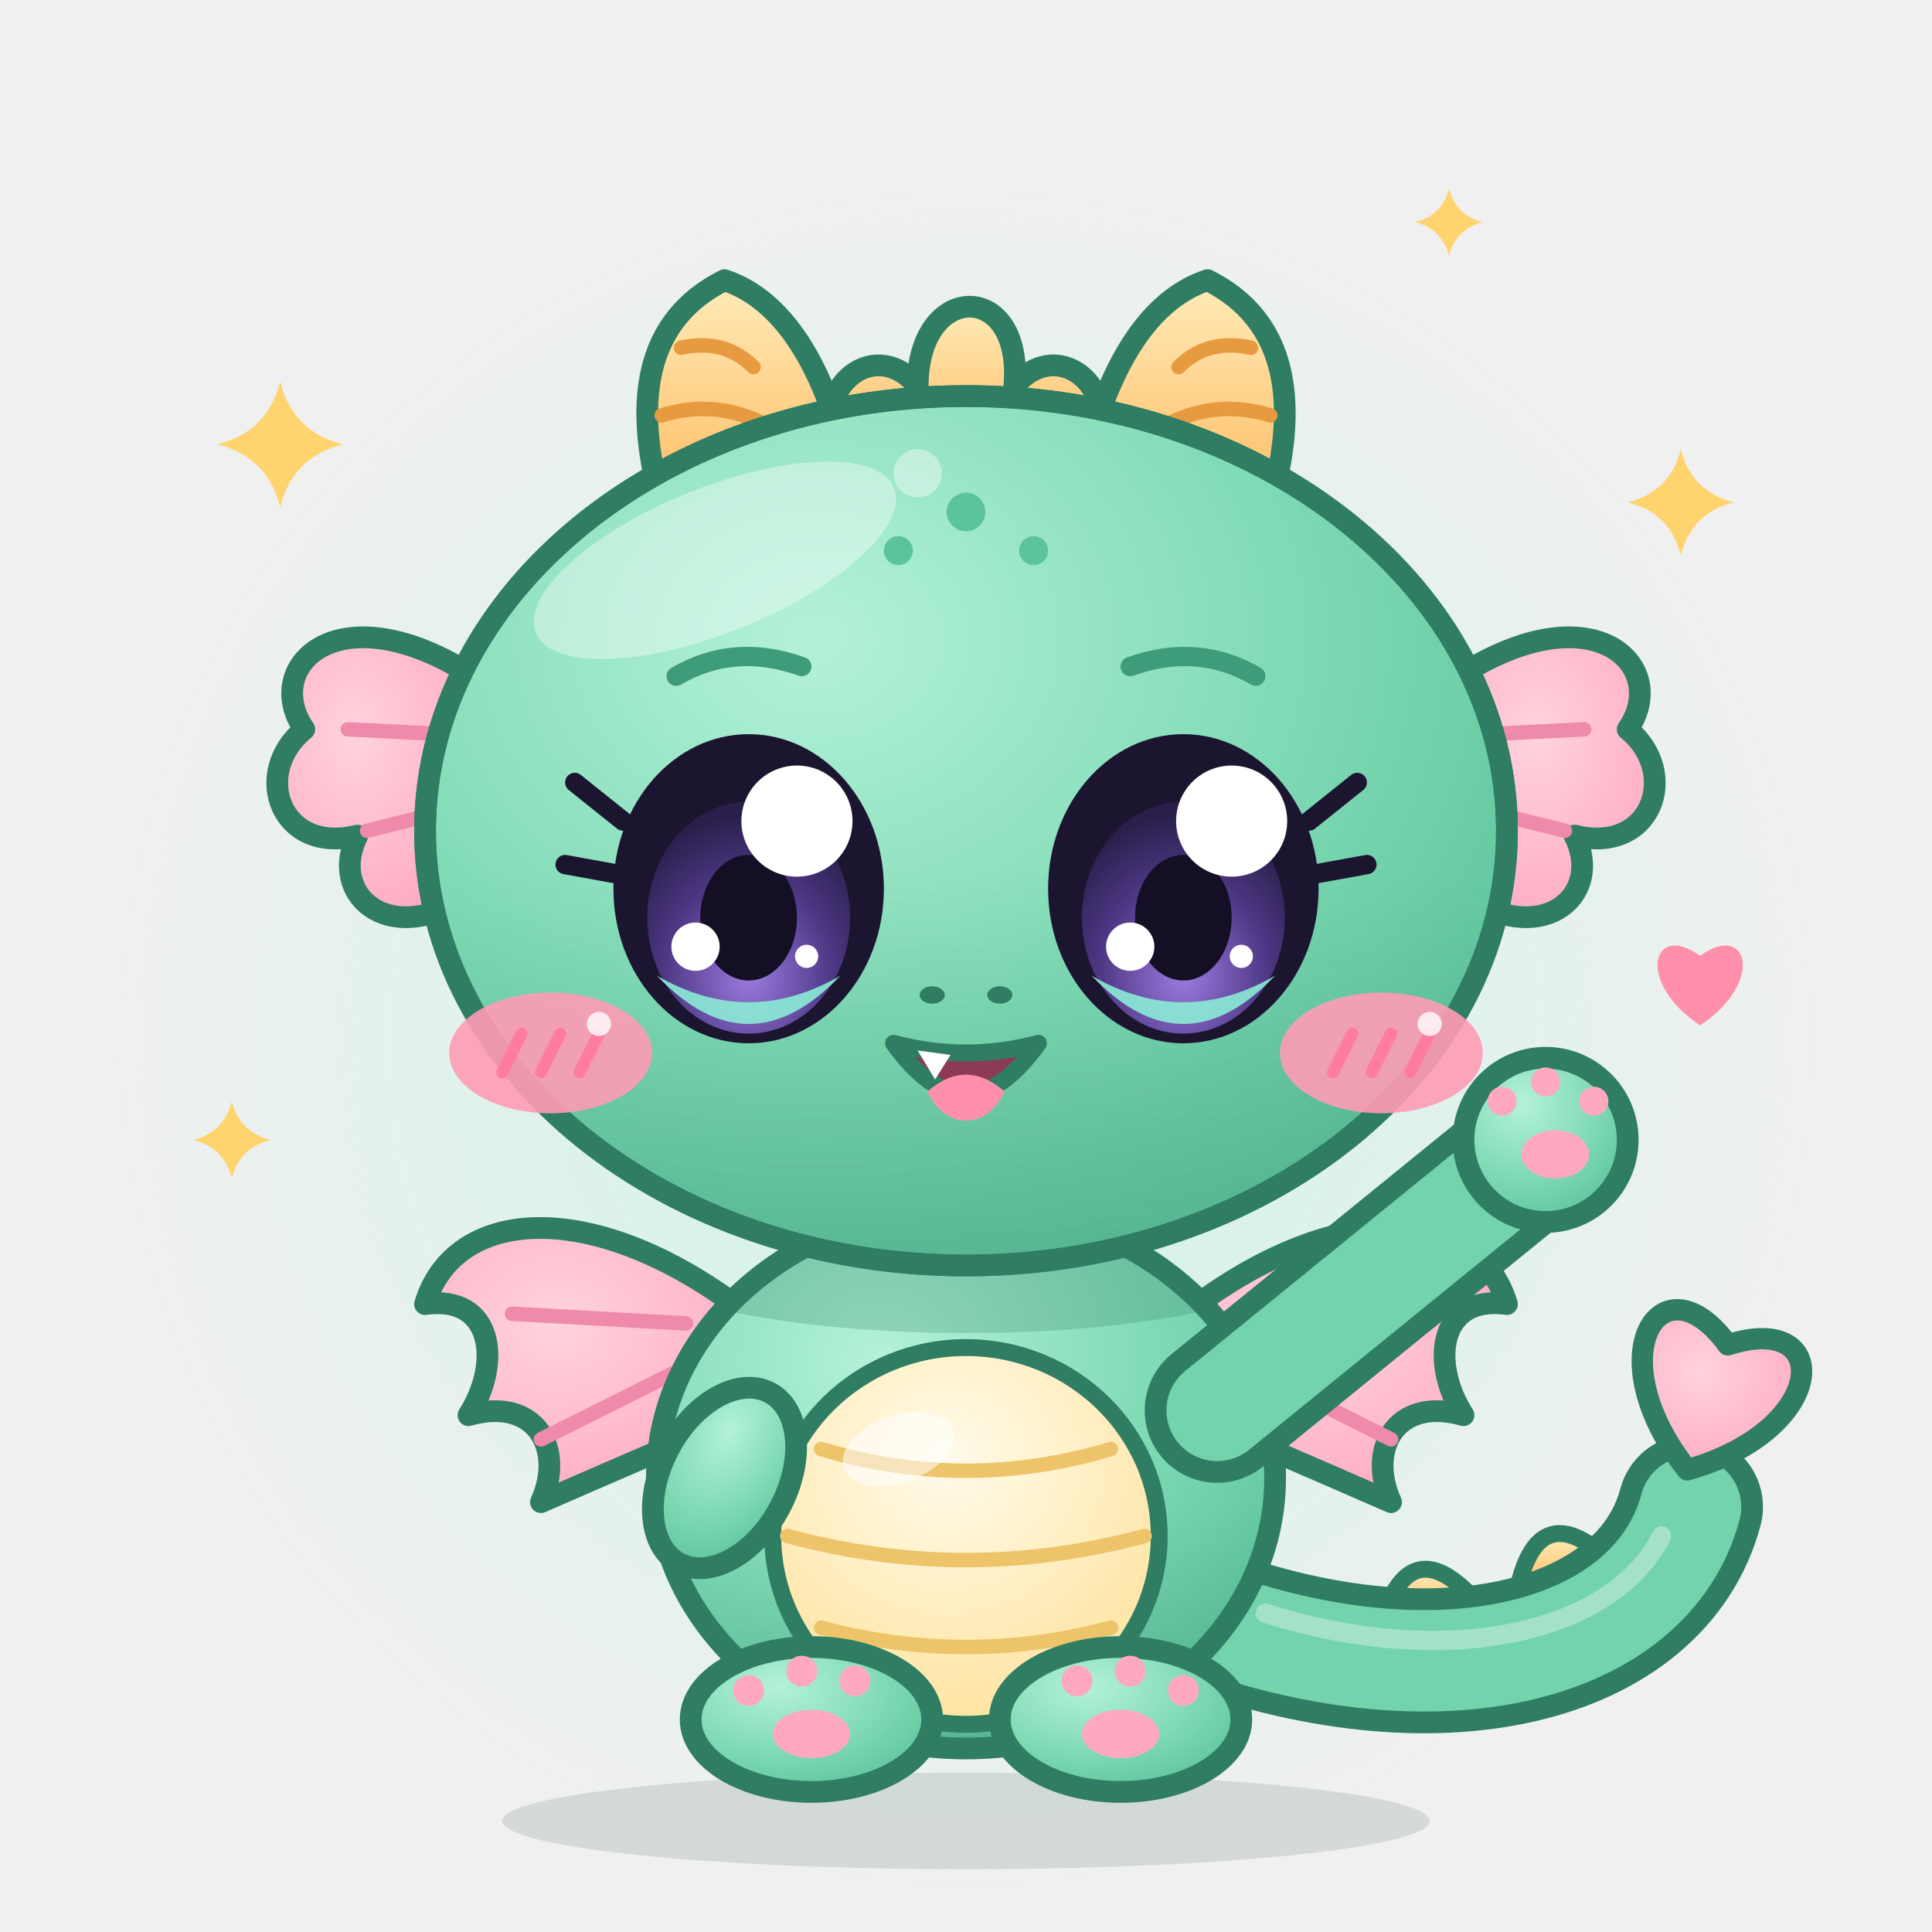
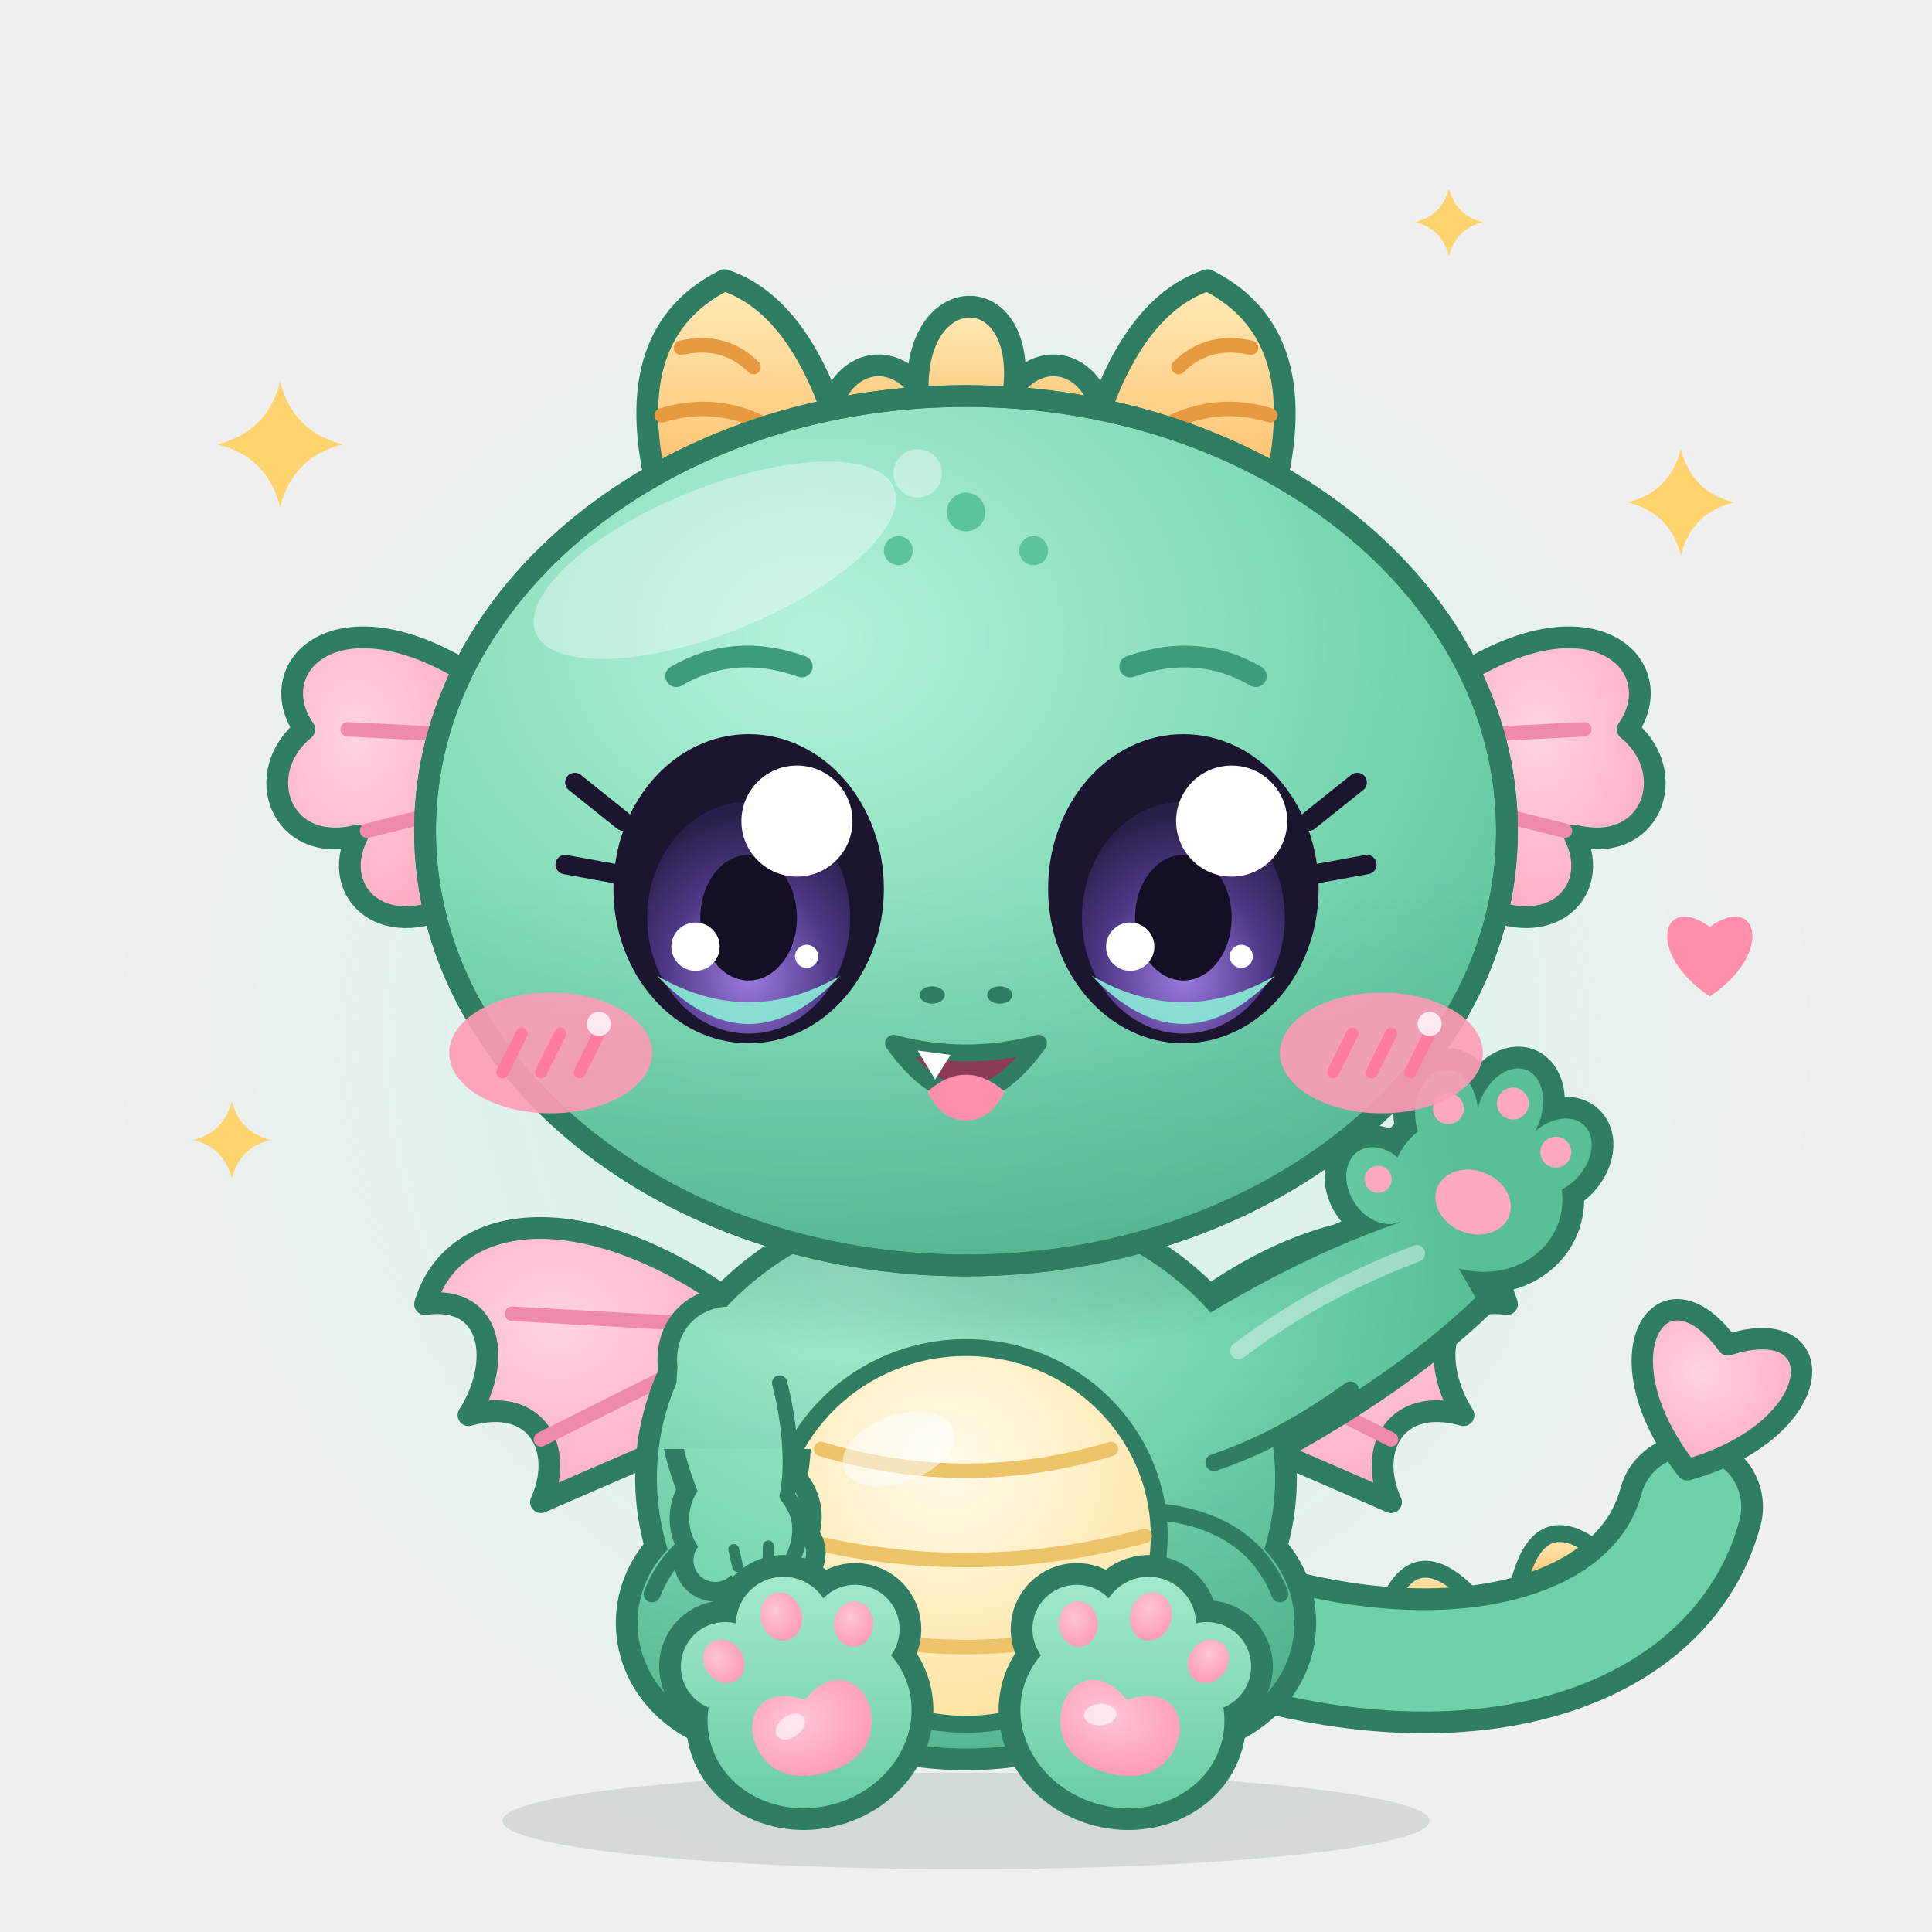
<svg xmlns="http://www.w3.org/2000/svg" viewBox="0 0 400 400" width="400" height="400" role="img" aria-labelledby="t">
  <defs>
-     <radialGradient id="skin" cx="0.36" cy="0.28" r="0.85">
+     <radialGradient id="skinHead" cx="0.36" cy="0.28" r="0.85">
      <stop offset="0" stop-color="#B4F2D9" />
      <stop offset="0.55" stop-color="#7DD9B4" />
      <stop offset="1" stop-color="#55BE96" />
+     </radialGradient>
+     <radialGradient id="skinBody" gradientUnits="userSpaceOnUse" cx="178" cy="262" r="125">
+       <stop offset="0" stop-color="#A6EDD0" />
+       <stop offset="0.6" stop-color="#76D5AF" />
+       <stop offset="1" stop-color="#58BF97" />
    </radialGradient>
    <linearGradient id="shadeDown" x1="0" y1="0" x2="0" y2="1">
      <stop offset="0.55" stop-color="#2F7D63" stop-opacity="0" />
      <stop offset="1" stop-color="#2F7D63" stop-opacity="0.22" />
    </linearGradient>
    <radialGradient id="belly" cx="0.45" cy="0.3" r="0.75">
      <stop offset="0" stop-color="#FFFBEA" />
      <stop offset="1" stop-color="#FFE29C" />
    </radialGradient>
    <radialGradient id="pinkG" cx="0.4" cy="0.35" r="0.8">
      <stop offset="0" stop-color="#FFD3DF" />
      <stop offset="1" stop-color="#FFA5BE" />
    </radialGradient>
    <linearGradient id="horn" x1="0" y1="0" x2="0" y2="1">
      <stop offset="0" stop-color="#FFEBB8" />
      <stop offset="1" stop-color="#FFB95E" />
    </linearGradient>
    <radialGradient id="iris" cx="0.5" cy="0.75" r="0.7">
      <stop offset="0" stop-color="#9C7BE0" />
      <stop offset="0.6" stop-color="#4C3784" />
      <stop offset="1" stop-color="#2A1F4A" />
    </radialGradient>
    <radialGradient id="glow" cx="0.5" cy="0.5" r="0.5">
      <stop offset="0" stop-color="#C9F5E4" stop-opacity="0.9" />
      <stop offset="1" stop-color="#C9F5E4" stop-opacity="0" />
    </radialGradient>
-     <clipPath id="bodyClip">
-       <ellipse cx="200" cy="306" rx="64" ry="56" />
-     </clipPath>
+     <linearGradient id="skinFoot" gradientUnits="userSpaceOnUse" x1="0" y1="326" x2="0" y2="374">
+       <stop offset="0" stop-color="#A2EACB" />
+       <stop offset="1" stop-color="#6BCDA6" />
+     </linearGradient>
+     <radialGradient id="padG" cx="0.4" cy="0.35" r="0.75">
+       <stop offset="0" stop-color="#FFC6D5" />
+       <stop offset="1" stop-color="#FF97B3" />
+     </radialGradient>
+     <linearGradient id="drop" x1="0" y1="0" x2="0" y2="1">
+       <stop offset="0" stop-color="#D6F1FF" />
+       <stop offset="1" stop-color="#8CCBF2" />
+     </linearGradient>
+     <linearGradient id="shadeBody" gradientUnits="userSpaceOnUse" x1="0" y1="282" x2="0" y2="362">
+       <stop offset="0" stop-color="#2F7D63" stop-opacity="0" />
+       <stop offset="1" stop-color="#2F7D63" stop-opacity="0.24" />
+     </linearGradient>
+     <radialGradient id="headShadow" gradientUnits="userSpaceOnUse" cx="200" cy="254" r="86" gradientTransform="translate(200 254) scale(1 .32) translate(-200 -254)">
+       <stop offset="0" stop-color="#2F7D63" stop-opacity="0.32" />
+       <stop offset="0.65" stop-color="#2F7D63" stop-opacity="0.16" />
+       <stop offset="1" stop-color="#2F7D63" stop-opacity="0" />
+     </radialGradient>
    <path id="spark" d="M0 -10 Q2 -2 10 0 Q2 2 0 10 Q-2 2 -10 0 Q-2 -2 0 -10 Z" />
    <path id="heart" d="M0 7 C-15 -3 -11 -17 0 -9 C11 -17 15 -3 0 7 Z" />
  </defs>
  <style>
-     .bob   { animation: bob 3s ease-in-out infinite; }
-     .tilt  { transform-origin: 200px 258px; animation: tilt 6s ease-in-out infinite; }
-     .wave  { transform-origin: 252px 292px; animation: wave 1.4s ease-in-out infinite; }
-     .tail  { transform-origin: 250px 330px; animation: tail 2.2s ease-in-out infinite; }
+     .blink { transform-box: fill-box; transform-origin: center; animation: blink 4.5s infinite; }
+     .tw    { transform-box: fill-box; transform-origin: center; animation: tw 2.4s ease-in-out infinite; }
+     .tw2 { animation-delay: .8s; } .tw3 { animation-delay: 1.6s; }
+     .tail  { transform-origin: 250px 332px; animation: tail 2.2s ease-in-out infinite; }
+     @keyframes blink { 0%,93%,100% { transform: scaleY(1); } 96% { transform: scaleY(0.08); } }
+     @keyframes tw    { 0%,100% { transform: scale(.4); opacity: .3; } 50% { transform: scale(1.1); opacity: 1; } }
+     @keyframes tail  { 0%,100% { transform: rotate(0); } 50% { transform: rotate(-7deg); } }
+ 
+     .bob  { animation: bob 3s ease-in-out infinite; }
+     .tilt { transform-origin: 200px 258px; animation: tilt 6s ease-in-out infinite; }
+     .wave { transform-origin: 252px 288px; animation: wave 1.4s ease-in-out infinite; }
    .wingL { transform-origin: 150px 280px; animation: flapL 1.8s ease-in-out infinite; }
    .wingR { transform-origin: 250px 280px; animation: flapR 1.8s ease-in-out infinite; }
-     .blink { transform-box: fill-box; transform-origin: center; animation: blink 4.5s infinite; }
-     .tw    { transform-box: fill-box; transform-origin: center; animation: tw 2.4s ease-in-out infinite; }
-     .tw2   { animation-delay: .8s; } .tw3 { animation-delay: 1.6s; }
    .float { animation: float 2.8s ease-out infinite; }
    @keyframes bob   { 0%,100% { transform: translateY(0); } 50% { transform: translateY(-7px); } }
    @keyframes tilt  { 0%,100% { transform: rotate(-6deg); } 50% { transform: rotate(-2deg); } }
-     @keyframes wave  { 0%,100% { transform: rotate(0); } 50% { transform: rotate(-24deg); } }
-     @keyframes tail  { 0%,100% { transform: rotate(0); } 50% { transform: rotate(-7deg); } }
+     @keyframes wave  { 0%,100% { transform: rotate(-6deg); } 50% { transform: rotate(8deg); } }
    @keyframes flapL { 0%,100% { transform: rotate(0); } 50% { transform: rotate(10deg); } }
    @keyframes flapR { 0%,100% { transform: rotate(0); } 50% { transform: rotate(-10deg); } }
-     @keyframes blink { 0%,93%,100% { transform: scaleY(1); } 96% { transform: scaleY(0.08); } }
-     @keyframes tw    { 0%,100% { transform: scale(.4); opacity: .3; } 50% { transform: scale(1.1); opacity: 1; } }
    @keyframes float { 0% { transform: translate(0,10px); opacity: 0; } 25% { opacity: 1; } 100% { transform: translate(6px,-30px); opacity: 0; } }
-     @media (prefers-reduced-motion: reduce) {
-       .bob,.tilt,.wave,.tail,.wingL,.wingR,.blink,.tw,.float { animation: none; }
-       .tilt { transform: rotate(-5deg); }
-     }
+     @media (prefers-reduced-motion: reduce) { * { animation: none !important; } }
  </style>
  <circle cx="200" cy="215" r="180" fill="url(#glow)" />
  <g fill="#FFD36E">
    <use href="#spark" class="tw" transform="translate(58 92) scale(1.3)" />
    <use href="#spark" class="tw tw2" transform="translate(348 104) scale(1.1)" />
-     <use href="#spark" class="tw tw3" transform="translate(48 236) scale(.8)" />
-     <use href="#spark" class="tw tw2" transform="translate(300 46) scale(.7)" />
+     <use href="#spark" class="tw tw3" transform="translate(48 236) scale(0.8)" />
+     <use href="#spark" class="tw" transform="translate(300 46) scale(0.7)" />
  </g>
  <ellipse cx="200" cy="377" rx="96" ry="10" fill="#2B4A40" opacity="0.14" />
  <g class="bob">
    <g stroke="#2F7D63" stroke-width="4.5" stroke-linejoin="round" stroke-linecap="round">
      <g class="tail">
-         <path d="M286 336 Q292 316 306 332 Z" fill="url(#horn)" stroke-width="3.5" />
-         <path d="M314 330 Q318 310 332 322 Z" fill="url(#horn)" stroke-width="3.5" />
+         <g fill="url(#horn)" stroke-width="3.5">
+           <path d="M286 336 Q292 316 306 332 Z" />
+           <path d="M314 330 Q318 310 332 322 Z" />
+         </g>
        <path d="M246 334 C298 354 342 342 350 312" fill="none" stroke="#2F7D63" stroke-width="30" />
-         <path d="M246 334 C298 354 342 342 350 312" fill="none" stroke="#72D3AC" stroke-width="21" />
-         <path d="M262 334 C300 346 334 338 344 318" fill="none" stroke="#fff" stroke-width="4" opacity="0.35" />
+         <path d="M246 334 C298 354 342 342 350 312" fill="none" stroke="#6FD1AA" stroke-width="21" />
        <g transform="translate(353 293) rotate(18) scale(1.7)" stroke-width="2.6">
          <use href="#heart" fill="url(#pinkG)" />
        </g>
      </g>
-       <g class="wingL">
-         <path d="M152 270 C122 248 94 250 88 270 C102 268 104 282 97 293 C111 289 117 300 112 311 C128 304 142 298 156 292 Z" fill="url(#pinkG)" />
-         <path d="M142 274 L106 272 M140 284 L112 298" fill="none" stroke="#F08AAB" stroke-width="3" />
-       </g>
-       <g class="wingR">
-         <path d="M248 270 C278 248 306 250 312 270 C298 268 296 282 303 293 C289 289 283 300 288 311 C272 304 258 298 244 292 Z" fill="url(#pinkG)" />
-         <path d="M258 274 L294 272 M260 284 L288 298" fill="none" stroke="#F08AAB" stroke-width="3" />
-       </g>
-       <ellipse cx="200" cy="306" rx="64" ry="56" fill="url(#skin)" stroke="none" />
-       <g clip-path="url(#bodyClip)" stroke="none">
-         <ellipse cx="200" cy="306" rx="64" ry="56" fill="url(#shadeDown)" />
-       </g>
+       <g transform="rotate(0 150 280)">
+         <g class="wingL">
+           <path d="M152 270 C122 248 94 250 88 270 C102 268 104 282 97 293 C111 289 117 300 112 311 C128 304 142 298 156 292 Z" fill="url(#pinkG)" />
+           <path d="M142 274 L106 272 M140 284 L112 298" fill="none" stroke="#F08AAB" stroke-width="3" />
+         </g>
+       </g>
+       <g transform="rotate(0 250 280)">
+         <g class="wingR">
+           <path d="M248 270 C278 248 306 250 312 270 C298 268 296 282 303 293 C289 289 283 300 288 311 C272 304 258 298 244 292 Z" fill="url(#pinkG)" />
+           <path d="M258 274 L294 272 M260 284 L288 298" fill="none" stroke="#F08AAB" stroke-width="3" />
+         </g>
+       </g>
+       <g fill="#2F7D63" stroke="#2F7D63" stroke-width="9.0">
+         <ellipse cx="200" cy="306" rx="64" ry="56" />
+         <ellipse cx="157" cy="336" rx="25" ry="23" />
+         <ellipse cx="243" cy="336" rx="25" ry="23" />
+         <g class="wave">
+           <g transform="translate(252 288) rotate(60)">
+             <path d="M-14 10 C-16 -18 -14 -40 -10 -56 L10 -56 C14 -40 16 -18 14 10 Z" />
+             <g transform="rotate(-38 0 -56)">
+               <ellipse cx="0" cy="-70" rx="18" ry="16" />
+               <ellipse cx="-12" cy="-83" rx="6.5" ry="9" transform="rotate(-22 -12 -83)" />
+               <ellipse cx="0" cy="-88" rx="6.5" ry="9.5" />
+               <ellipse cx="12" cy="-83" rx="6.5" ry="9" transform="rotate(22 12 -83)" />
+               <ellipse cx="-19" cy="-64" rx="6.5" ry="8.5" transform="rotate(-55 -19 -64)" />
+             </g>
+           </g>
+         </g>
+         <g transform="translate(151 282) rotate(-6) scale(.9)">
+           <path d="M-12 0 C-12 -17 12 -17 12 0 C14 10 13 20 10 30 L-10 30 C-13 20 -14 10 -12 0 Z" />
+           <ellipse cx="0" cy="36" rx="13" ry="12" />
+           <circle cx="-8" cy="45" r="5" />
+           <circle cx="0" cy="47" r="5" />
+           <circle cx="8" cy="45" r="5" />
+         </g>
+       </g>
+       <mask id="bodyMaskg" maskUnits="userSpaceOnUse" x="0" y="0" width="400" height="400">
+         <g fill="#fff" stroke="none">
+           <ellipse cx="200" cy="306" rx="64" ry="56" />
+           <ellipse cx="157" cy="336" rx="25" ry="23" />
+           <ellipse cx="243" cy="336" rx="25" ry="23" />
+           <g class="wave">
+             <g transform="translate(252 288) rotate(60)">
+               <path d="M-14 10 C-16 -18 -14 -40 -10 -56 L10 -56 C14 -40 16 -18 14 10 Z" />
+               <g transform="rotate(-38 0 -56)">
+                 <ellipse cx="0" cy="-70" rx="18" ry="16" />
+                 <ellipse cx="-12" cy="-83" rx="6.5" ry="9" transform="rotate(-22 -12 -83)" />
+                 <ellipse cx="0" cy="-88" rx="6.5" ry="9.5" />
+                 <ellipse cx="12" cy="-83" rx="6.5" ry="9" transform="rotate(22 12 -83)" />
+                 <ellipse cx="-19" cy="-64" rx="6.5" ry="8.5" transform="rotate(-55 -19 -64)" />
+               </g>
+             </g>
+           </g>
+           <g transform="translate(151 282) rotate(-6) scale(.9)">
+             <path d="M-12 0 C-12 -17 12 -17 12 0 C14 10 13 20 10 30 L-10 30 C-13 20 -14 10 -12 0 Z" />
+             <ellipse cx="0" cy="36" rx="13" ry="12" />
+             <circle cx="-8" cy="45" r="5" />
+             <circle cx="0" cy="47" r="5" />
+             <circle cx="8" cy="45" r="5" />
+           </g>
+         </g>
+       </mask>
+       <rect width="400" height="400" fill="url(#skinBody)" stroke="none" mask="url(#bodyMaskg)" />
+       <rect width="400" height="400" fill="url(#shadeBody)" stroke="none" mask="url(#bodyMaskg)" />
      <ellipse cx="200" cy="318" rx="40" ry="39" fill="url(#belly)" stroke-width="3.5" />
      <g fill="none" stroke="#EDC46A" stroke-width="3">
        <path d="M170 300 Q200 309 230 300" />
        <path d="M163 318 Q200 328 237 318" />
        <path d="M170 337 Q200 345 230 337" />
      </g>
      <ellipse cx="186" cy="300" rx="12" ry="7" transform="rotate(-20 186 300)" fill="#fff" opacity="0.55" stroke="none" />
-       <g clip-path="url(#bodyClip)" stroke="none">
-         <ellipse cx="200" cy="258" rx="74" ry="18" fill="#2F7D63" opacity="0.25" />
-       </g>
-       <ellipse cx="200" cy="306" rx="64" ry="56" fill="none" />
-       <ellipse cx="150" cy="306" rx="13" ry="20" transform="rotate(28 150 306)" fill="url(#skin)" />
-       <ellipse cx="168" cy="356" rx="25" ry="15" fill="url(#skin)" />
-       <ellipse cx="232" cy="356" rx="25" ry="15" fill="url(#skin)" />
-       <g fill="#FFA9C0" stroke="none">
-         <ellipse cx="168" cy="359" rx="8" ry="5" />
-         <circle cx="155" cy="350" r="3.2" />
-         <circle cx="166" cy="346" r="3.2" />
-         <circle cx="177" cy="348" r="3.2" />
-         <ellipse cx="232" cy="359" rx="8" ry="5" />
-         <circle cx="223" cy="348" r="3.2" />
-         <circle cx="234" cy="346" r="3.2" />
-         <circle cx="245" cy="350" r="3.2" />
-       </g>
+       <rect width="400" height="400" fill="url(#headShadow)" stroke="none" mask="url(#bodyMaskg)" />
      <g class="wave">
-         <path d="M252 292 L316 240" fill="none" stroke="#2F7D63" stroke-width="30" />
-         <path d="M252 292 L316 240" fill="none" stroke="#72D3AC" stroke-width="21" />
-         <circle cx="320" cy="236" r="17" fill="url(#skin)" />
-         <g fill="#FFA9C0" stroke="none">
-           <ellipse cx="322" cy="239" rx="7" ry="5" />
-           <circle cx="311" cy="228" r="3" />
-           <circle cx="320" cy="224" r="3" />
-           <circle cx="330" cy="228" r="3" />
+         <g transform="translate(252 288) rotate(60)">
+           <path d="M12.5 8 C14.5 -2 14.8 -12 13.6 -24" fill="none" stroke="#2F7D63" stroke-width="3.5" stroke-linecap="round" />
+           <g transform="rotate(-38 0 -56)" fill="#FFA9C0" stroke="none">
+             <ellipse cx="0" cy="-68" rx="8" ry="6.5" />
+             <circle cx="-12" cy="-84" r="3.2" />
+             <circle cx="0" cy="-90" r="3.3" />
+             <circle cx="12" cy="-84" r="3.2" />
+             <circle cx="-20" cy="-65" r="2.8" />
+           </g>
+           <path d="M-5 -8 C-7 -24 -6 -38 -4 -50" fill="none" stroke="#fff" stroke-width="3.5" stroke-linecap="round" opacity="0.4" />
+         </g>
+       </g>
+       <g transform="translate(151 282) rotate(-6) scale(.9)">
+         <path d="M11 6 C12.5 16 12 26 10 32 C14 38 12 44 8 49" fill="none" stroke="#2F7D63" stroke-width="3.5" stroke-linecap="round" />
+         <path d="M-3 47 L-3.5 43 M4 47 L4.5 43" fill="none" stroke="#2F7D63" stroke-width="2.5" stroke-linecap="round" />
+       </g>
+       <g fill="none" stroke="#2F7D63" stroke-width="3.5" stroke-linecap="round">
+         <path d="M135 330 Q141 315 160 313" />
+         <path d="M265 330 Q259 315 240 313" />
+       </g>
+       <clipPath id="lowClipg">
+         <rect x="0" y="300" width="400" height="100" />
+       </clipPath>
+       <g clip-path="url(#lowClipg)">
+         <g fill="#2F7D63" stroke="#2F7D63" stroke-width="9.0">
+           <g transform="translate(151 282) rotate(-6) scale(.9)">
+             <path d="M-12 0 C-12 -17 12 -17 12 0 C14 10 13 20 10 30 L-10 30 C-13 20 -14 10 -12 0 Z" />
+             <ellipse cx="0" cy="36" rx="13" ry="12" />
+             <circle cx="-8" cy="45" r="5" />
+             <circle cx="0" cy="47" r="5" />
+             <circle cx="8" cy="45" r="5" />
+           </g>
+         </g>
+         <mask id="frontMaskg" maskUnits="userSpaceOnUse" x="0" y="0" width="400" height="400">
+           <g fill="#fff" stroke="none">
+             <g transform="translate(151 282) rotate(-6) scale(.9)">
+               <path d="M-12 0 C-12 -17 12 -17 12 0 C14 10 13 20 10 30 L-10 30 C-13 20 -14 10 -12 0 Z" />
+               <ellipse cx="0" cy="36" rx="13" ry="12" />
+               <circle cx="-8" cy="45" r="5" />
+               <circle cx="0" cy="47" r="5" />
+               <circle cx="8" cy="45" r="5" />
+             </g>
+           </g>
+         </mask>
+         <rect width="400" height="400" fill="url(#skinBody)" stroke="none" mask="url(#frontMaskg)" />
+         <g transform="translate(151 282) rotate(-6) scale(.9)">
+           <path d="M11 6 C12.5 16 12 26 10 32 C14 38 12 44 8 49" fill="none" stroke="#2F7D63" stroke-width="3.5" stroke-linecap="round" />
+           <path d="M-3 47 L-3.5 43 M4 47 L4.5 43" fill="none" stroke="#2F7D63" stroke-width="2.5" stroke-linecap="round" />
+         </g>
+       </g>
+       <g fill="#2F7D63" stroke="#2F7D63" stroke-width="8.04">
+         <g transform="translate(167 353) rotate(-16) scale(1.12)">
+           <ellipse cx="0" cy="2" rx="19" ry="17" />
+           <circle cx="-12.5" cy="-11" r="8.2" />
+           <circle cx="0" cy="-15.5" r="8.8" />
+           <circle cx="12.5" cy="-11" r="8.2" />
+         </g>
+         <g transform="translate(233 353) rotate(16) scale(1.12)">
+           <ellipse cx="0" cy="2" rx="19" ry="17" />
+           <circle cx="-12.5" cy="-11" r="8.2" />
+           <circle cx="0" cy="-15.5" r="8.8" />
+           <circle cx="12.5" cy="-11" r="8.2" />
+         </g>
+       </g>
+       <mask id="feetMaskg" maskUnits="userSpaceOnUse" x="0" y="0" width="400" height="400">
+         <g fill="#fff" stroke="none">
+           <g transform="translate(167 353) rotate(-16) scale(1.12)">
+             <ellipse cx="0" cy="2" rx="19" ry="17" />
+             <circle cx="-12.5" cy="-11" r="8.2" />
+             <circle cx="0" cy="-15.5" r="8.8" />
+             <circle cx="12.5" cy="-11" r="8.2" />
+           </g>
+           <g transform="translate(233 353) rotate(16) scale(1.12)">
+             <ellipse cx="0" cy="2" rx="19" ry="17" />
+             <circle cx="-12.5" cy="-11" r="8.2" />
+             <circle cx="0" cy="-15.5" r="8.8" />
+             <circle cx="12.5" cy="-11" r="8.2" />
+           </g>
+         </g>
+       </mask>
+       <rect width="400" height="400" fill="url(#skinFoot)" stroke="none" mask="url(#feetMaskg)" />
+       <g stroke="none">
+         <g transform="translate(167 353) rotate(-16) scale(1.12)">
+           <path d="M0 -1 C-7 -6 -12 -1 -11 5 C-10 11 -5 13 0 13 C5 13 10 11 11 5 C12 -1 7 -6 0 -1 Z" fill="url(#padG)" />
+           <ellipse cx="-12.5" cy="-12" rx="3.6" ry="4.2" fill="url(#padG)" transform="rotate(-20 -12.5 -12)" />
+           <ellipse cx="0" cy="-17" rx="3.8" ry="4.5" fill="url(#padG)" />
+           <ellipse cx="12.5" cy="-12" rx="3.6" ry="4.2" fill="url(#padG)" transform="rotate(20 12.5 -12)" />
+           <ellipse cx="-4" cy="3" rx="3" ry="2" fill="#fff" opacity="0.6" transform="rotate(-20 -4 3)" />
+         </g>
+         <g transform="translate(233 353) rotate(16) scale(1.12)">
+           <path d="M0 -1 C-7 -6 -12 -1 -11 5 C-10 11 -5 13 0 13 C5 13 10 11 11 5 C12 -1 7 -6 0 -1 Z" fill="url(#padG)" />
+           <ellipse cx="-12.5" cy="-12" rx="3.6" ry="4.2" fill="url(#padG)" transform="rotate(-20 -12.5 -12)" />
+           <ellipse cx="0" cy="-17" rx="3.8" ry="4.5" fill="url(#padG)" />
+           <ellipse cx="12.5" cy="-12" rx="3.6" ry="4.2" fill="url(#padG)" transform="rotate(20 12.5 -12)" />
+           <ellipse cx="-4" cy="3" rx="3" ry="2" fill="#fff" opacity="0.6" transform="rotate(-20 -4 3)" />
        </g>
      </g>
    </g>
    <g class="tilt">
      <g stroke="#2F7D63" stroke-width="4.5" stroke-linejoin="round" stroke-linecap="round">
-         <path d="M98 140 C70 122 54 138 63 151 C52 160 58 177 74 173 C68 185 80 196 96 186 Z" fill="url(#pinkG)" />
-         <path d="M302 140 C330 122 346 138 337 151 C348 160 342 177 326 173 C332 185 320 196 304 186 Z" fill="url(#pinkG)" />
-         <path d="M92 152 L72 151 M92 168 L76 172" fill="none" stroke="#F08AAB" stroke-width="3" />
-         <path d="M308 152 L328 151 M308 168 L324 172" fill="none" stroke="#F08AAB" stroke-width="3" />
+         <g transform="rotate(0 98 165)">
+           <path d="M98 140 C70 122 54 138 63 151 C52 160 58 177 74 173 C68 185 80 196 96 186 Z" fill="url(#pinkG)" />
+           <path d="M92 152 L72 151 M92 168 L76 172" fill="none" stroke="#F08AAB" stroke-width="3" />
+         </g>
+         <g transform="rotate(0 302 165)">
+           <path d="M302 140 C330 122 346 138 337 151 C348 160 342 177 326 173 C332 185 320 196 304 186 Z" fill="url(#pinkG)" />
+           <path d="M308 152 L328 151 M308 168 L324 172" fill="none" stroke="#F08AAB" stroke-width="3" />
+         </g>
        <path d="M138 108 Q126 70 150 58 Q168 64 176 98 Z" fill="url(#horn)" />
        <path d="M262 108 Q274 70 250 58 Q232 64 224 98 Z" fill="url(#horn)" />
        <path d="M137 86 Q150 82 162 90 M141 72 Q150 70 156 76" fill="none" stroke="#E79A3F" stroke-width="3" />
        <path d="M263 86 Q250 82 238 90 M259 72 Q250 70 244 76" fill="none" stroke="#E79A3F" stroke-width="3" />
        <path d="M172 96 C168 78 182 70 190 80 C190 58 212 58 210 80 C218 70 232 78 228 96 Z" fill="url(#horn)" />
-         <ellipse cx="200" cy="172" rx="112" ry="90" fill="url(#skin)" />
+         <ellipse cx="200" cy="172" rx="112" ry="90" fill="url(#skinHead)" />
        <ellipse cx="200" cy="172" rx="112" ry="90" fill="url(#shadeDown)" stroke="none" />
        <ellipse cx="200" cy="172" rx="112" ry="90" fill="none" />
      </g>
      <ellipse cx="148" cy="116" rx="40" ry="15" transform="rotate(-22 148 116)" fill="#fff" opacity="0.38" />
      <circle cx="190" cy="98" r="5" fill="#fff" opacity="0.4" />
      <g fill="#5CC49B">
        <circle cx="200" cy="106" r="4" />
        <circle cx="186" cy="114" r="3" />
        <circle cx="214" cy="114" r="3" />
      </g>
      <g class="blink">
        <ellipse cx="155" cy="184" rx="28" ry="32" fill="#1C1530" />
        <ellipse cx="155" cy="190" rx="21" ry="24" fill="url(#iris)" />
        <ellipse cx="155" cy="190" rx="10" ry="13" fill="#140F24" />
        <path d="M136 202 Q155 222 174 202 Q155 213 136 202 Z" fill="#8BEBD6" opacity="0.9" />
        <circle cx="165" cy="170" r="11.5" fill="#fff" />
        <circle cx="144" cy="196" r="5" fill="#fff" />
        <circle cx="167" cy="198" r="2.4" fill="#fff" />
      </g>
      <g class="blink">
        <ellipse cx="245" cy="184" rx="28" ry="32" fill="#1C1530" />
        <ellipse cx="245" cy="190" rx="21" ry="24" fill="url(#iris)" />
        <ellipse cx="245" cy="190" rx="10" ry="13" fill="#140F24" />
        <path d="M226 202 Q245 222 264 202 Q245 213 226 202 Z" fill="#8BEBD6" opacity="0.9" />
        <circle cx="255" cy="170" r="11.5" fill="#fff" />
        <circle cx="234" cy="196" r="5" fill="#fff" />
        <circle cx="257" cy="198" r="2.4" fill="#fff" />
      </g>
      <g stroke="#1C1530" stroke-width="4" stroke-linecap="round" fill="none">
        <path d="M129 170 L119 162" />
        <path d="M128 181 L117 179" />
        <path d="M271 170 L281 162" />
        <path d="M272 181 L283 179" />
      </g>
-       <g stroke="#3F9C7B" stroke-width="4" stroke-linecap="round" fill="none">
+       <g stroke="#3F9C7B" stroke-width="4.5" stroke-linecap="round" fill="none">
        <path d="M140 140 Q152 133 166 138" />
        <path d="M234 138 Q248 133 260 140" />
      </g>
-       <ellipse cx="114" cy="218" rx="21" ry="12.5" fill="#FF9BB5" opacity="0.9" />
-       <ellipse cx="286" cy="218" rx="21" ry="12.5" fill="#FF9BB5" opacity="0.9" />
+       <ellipse cx="114" cy="218" rx="21.0" ry="12.5" fill="#FF9BB5" opacity="0.9" />
+       <ellipse cx="286" cy="218" rx="21.0" ry="12.5" fill="#FF9BB5" opacity="0.9" />
      <g stroke="#FF7CA0" stroke-width="2.5" stroke-linecap="round">
        <path d="M104 222 L108 214" />
        <path d="M112 222 L116 214" />
        <path d="M120 222 L124 214" />
        <path d="M276 222 L280 214" />
        <path d="M284 222 L288 214" />
        <path d="M292 222 L296 214" />
      </g>
      <circle cx="124" cy="212" r="2.5" fill="#fff" opacity="0.8" />
      <circle cx="296" cy="212" r="2.5" fill="#fff" opacity="0.8" />
      <ellipse cx="193" cy="206" rx="2.6" ry="1.8" fill="#2F7D63" />
      <ellipse cx="207" cy="206" rx="2.6" ry="1.8" fill="#2F7D63" />
      <path d="M185 216 Q200 237 215 216 Q200 220 185 216 Z" fill="#8C3A55" stroke="#2F7D63" stroke-width="3.5" stroke-linejoin="round" />
      <path d="M192 226 Q200 219 208 226 Q205 232 200 232 Q195 232 192 226 Z" fill="#FF8FAB" />
      <path d="M190 217.5 L193.6 223.5 L196.8 218.4 Z" fill="#fff" />
    </g>
  </g>
  <g class="float">
-     <use href="#heart" transform="translate(352 206) scale(.9)" fill="#FF8FAB" />
+     <use href="#heart" transform="translate(354 200) scale(.9)" fill="#FF8FAB" />
  </g>
</svg>
